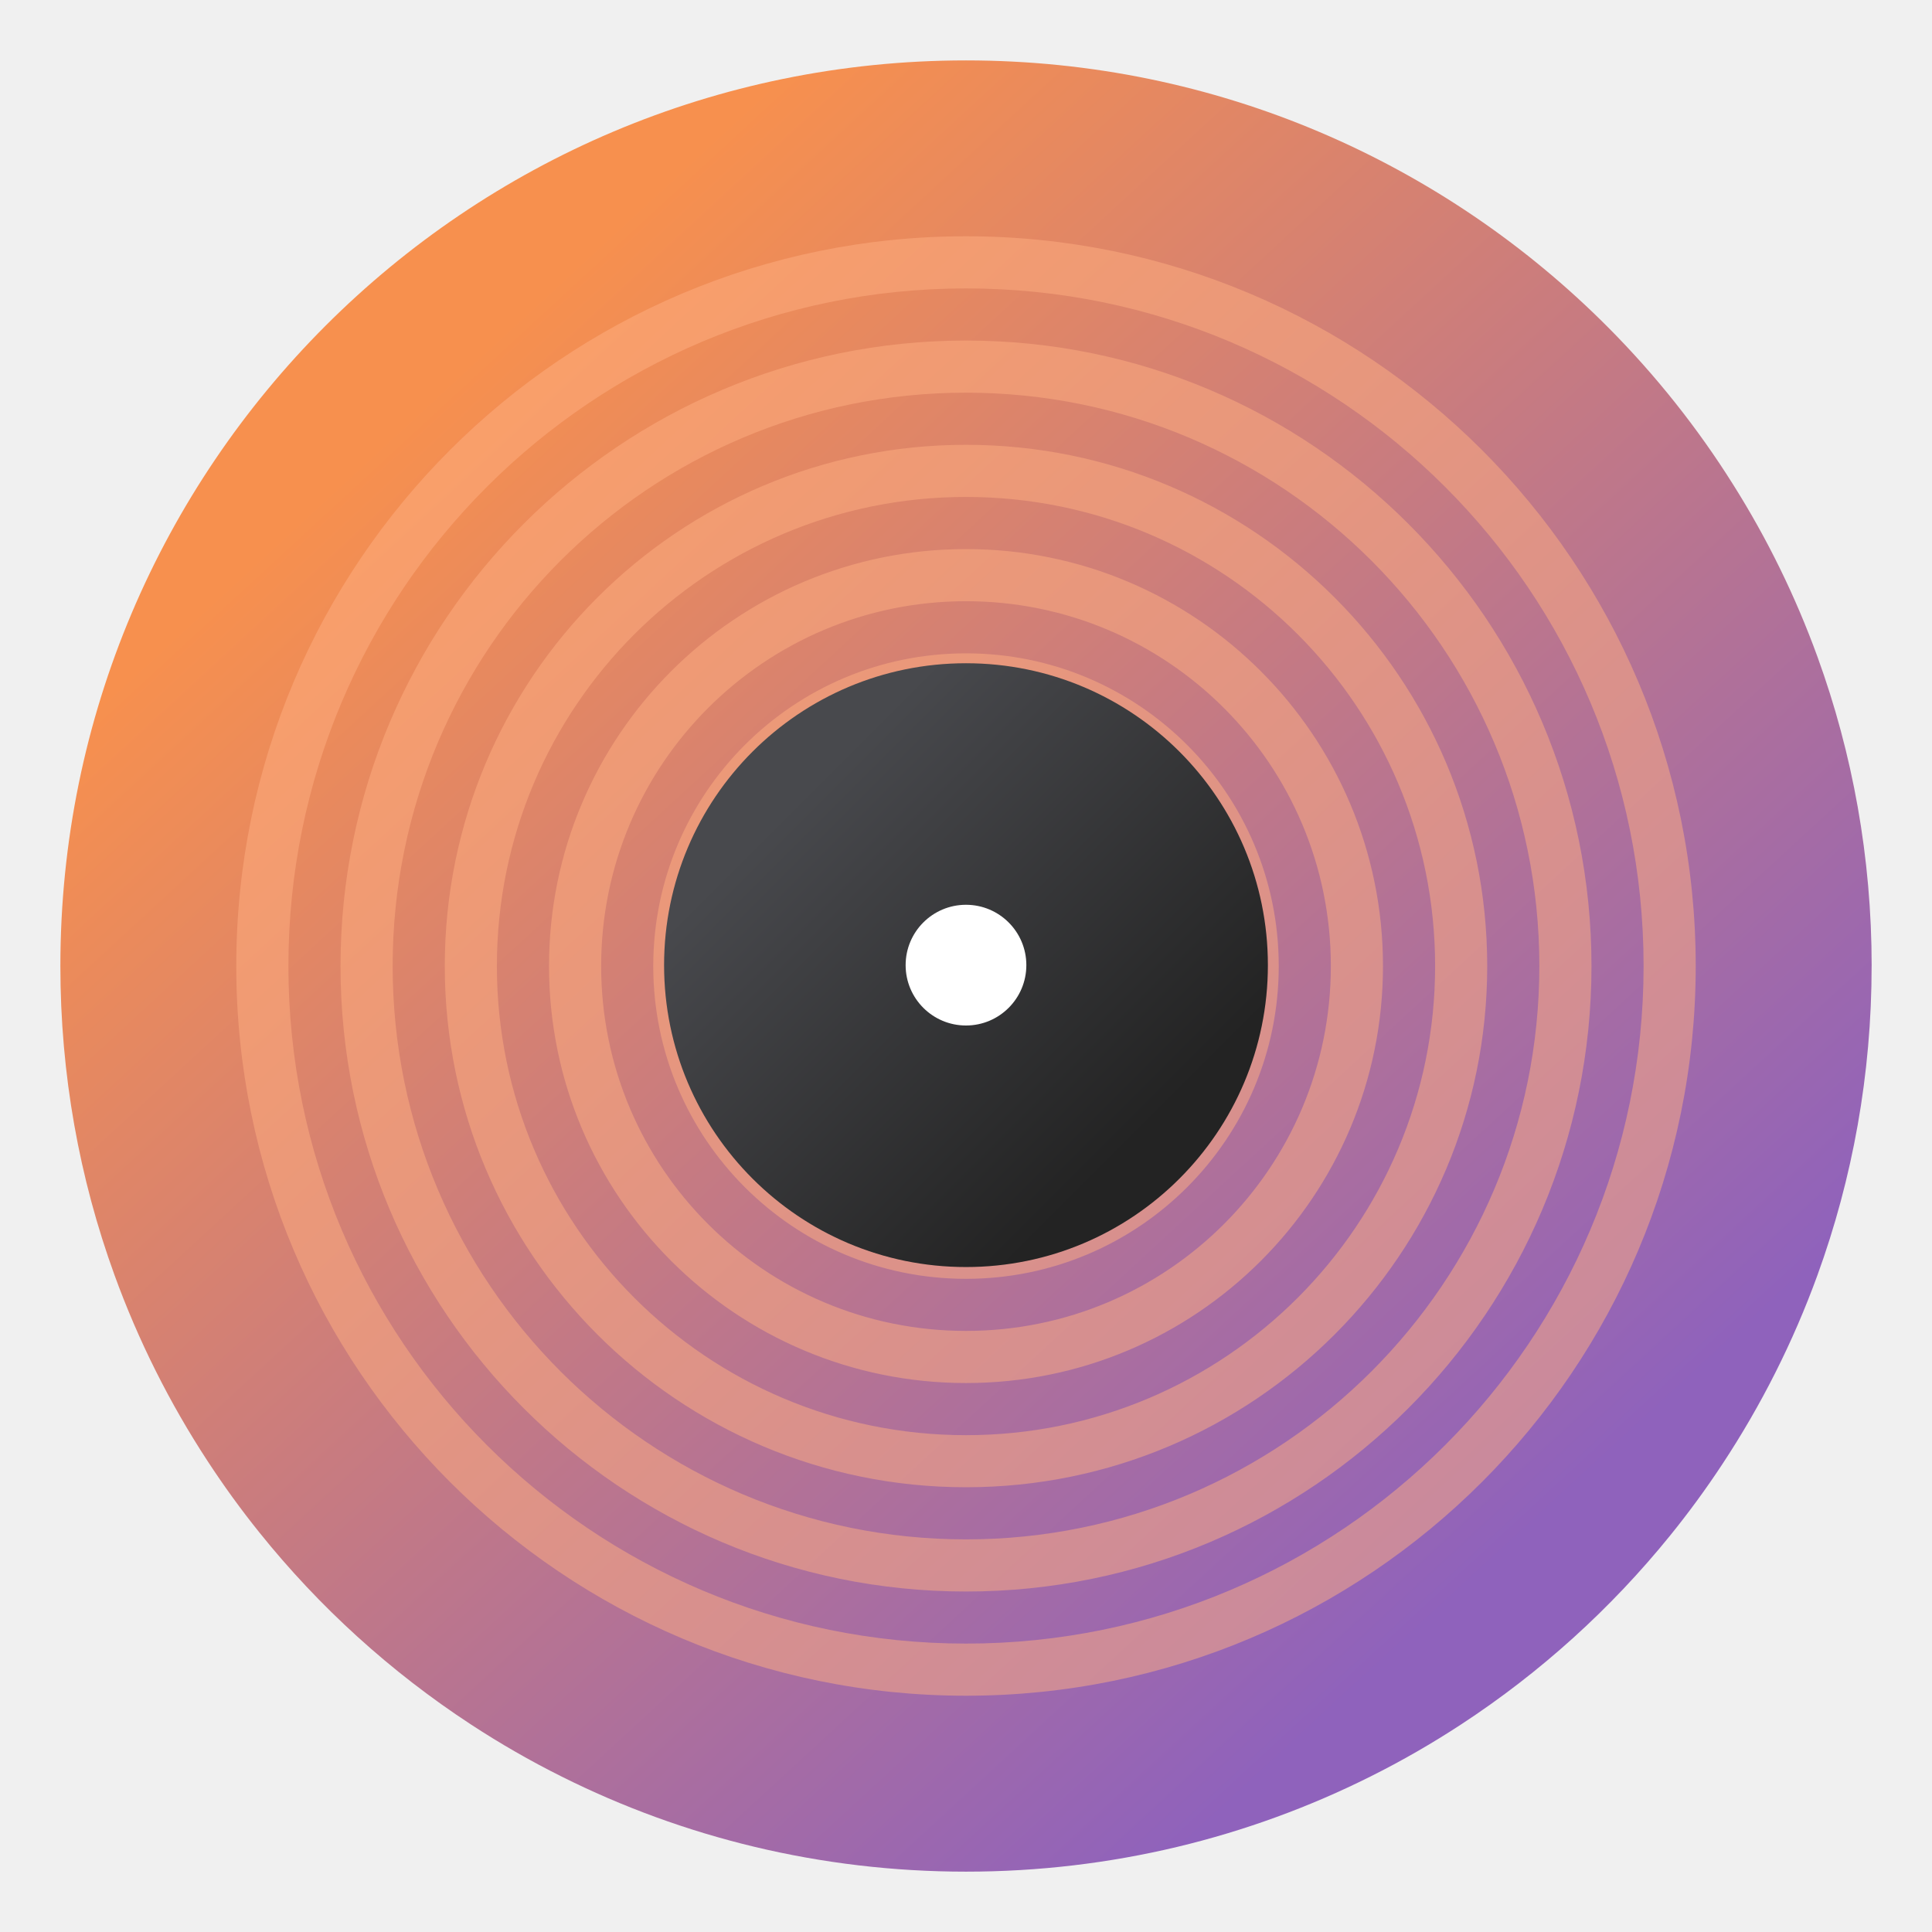
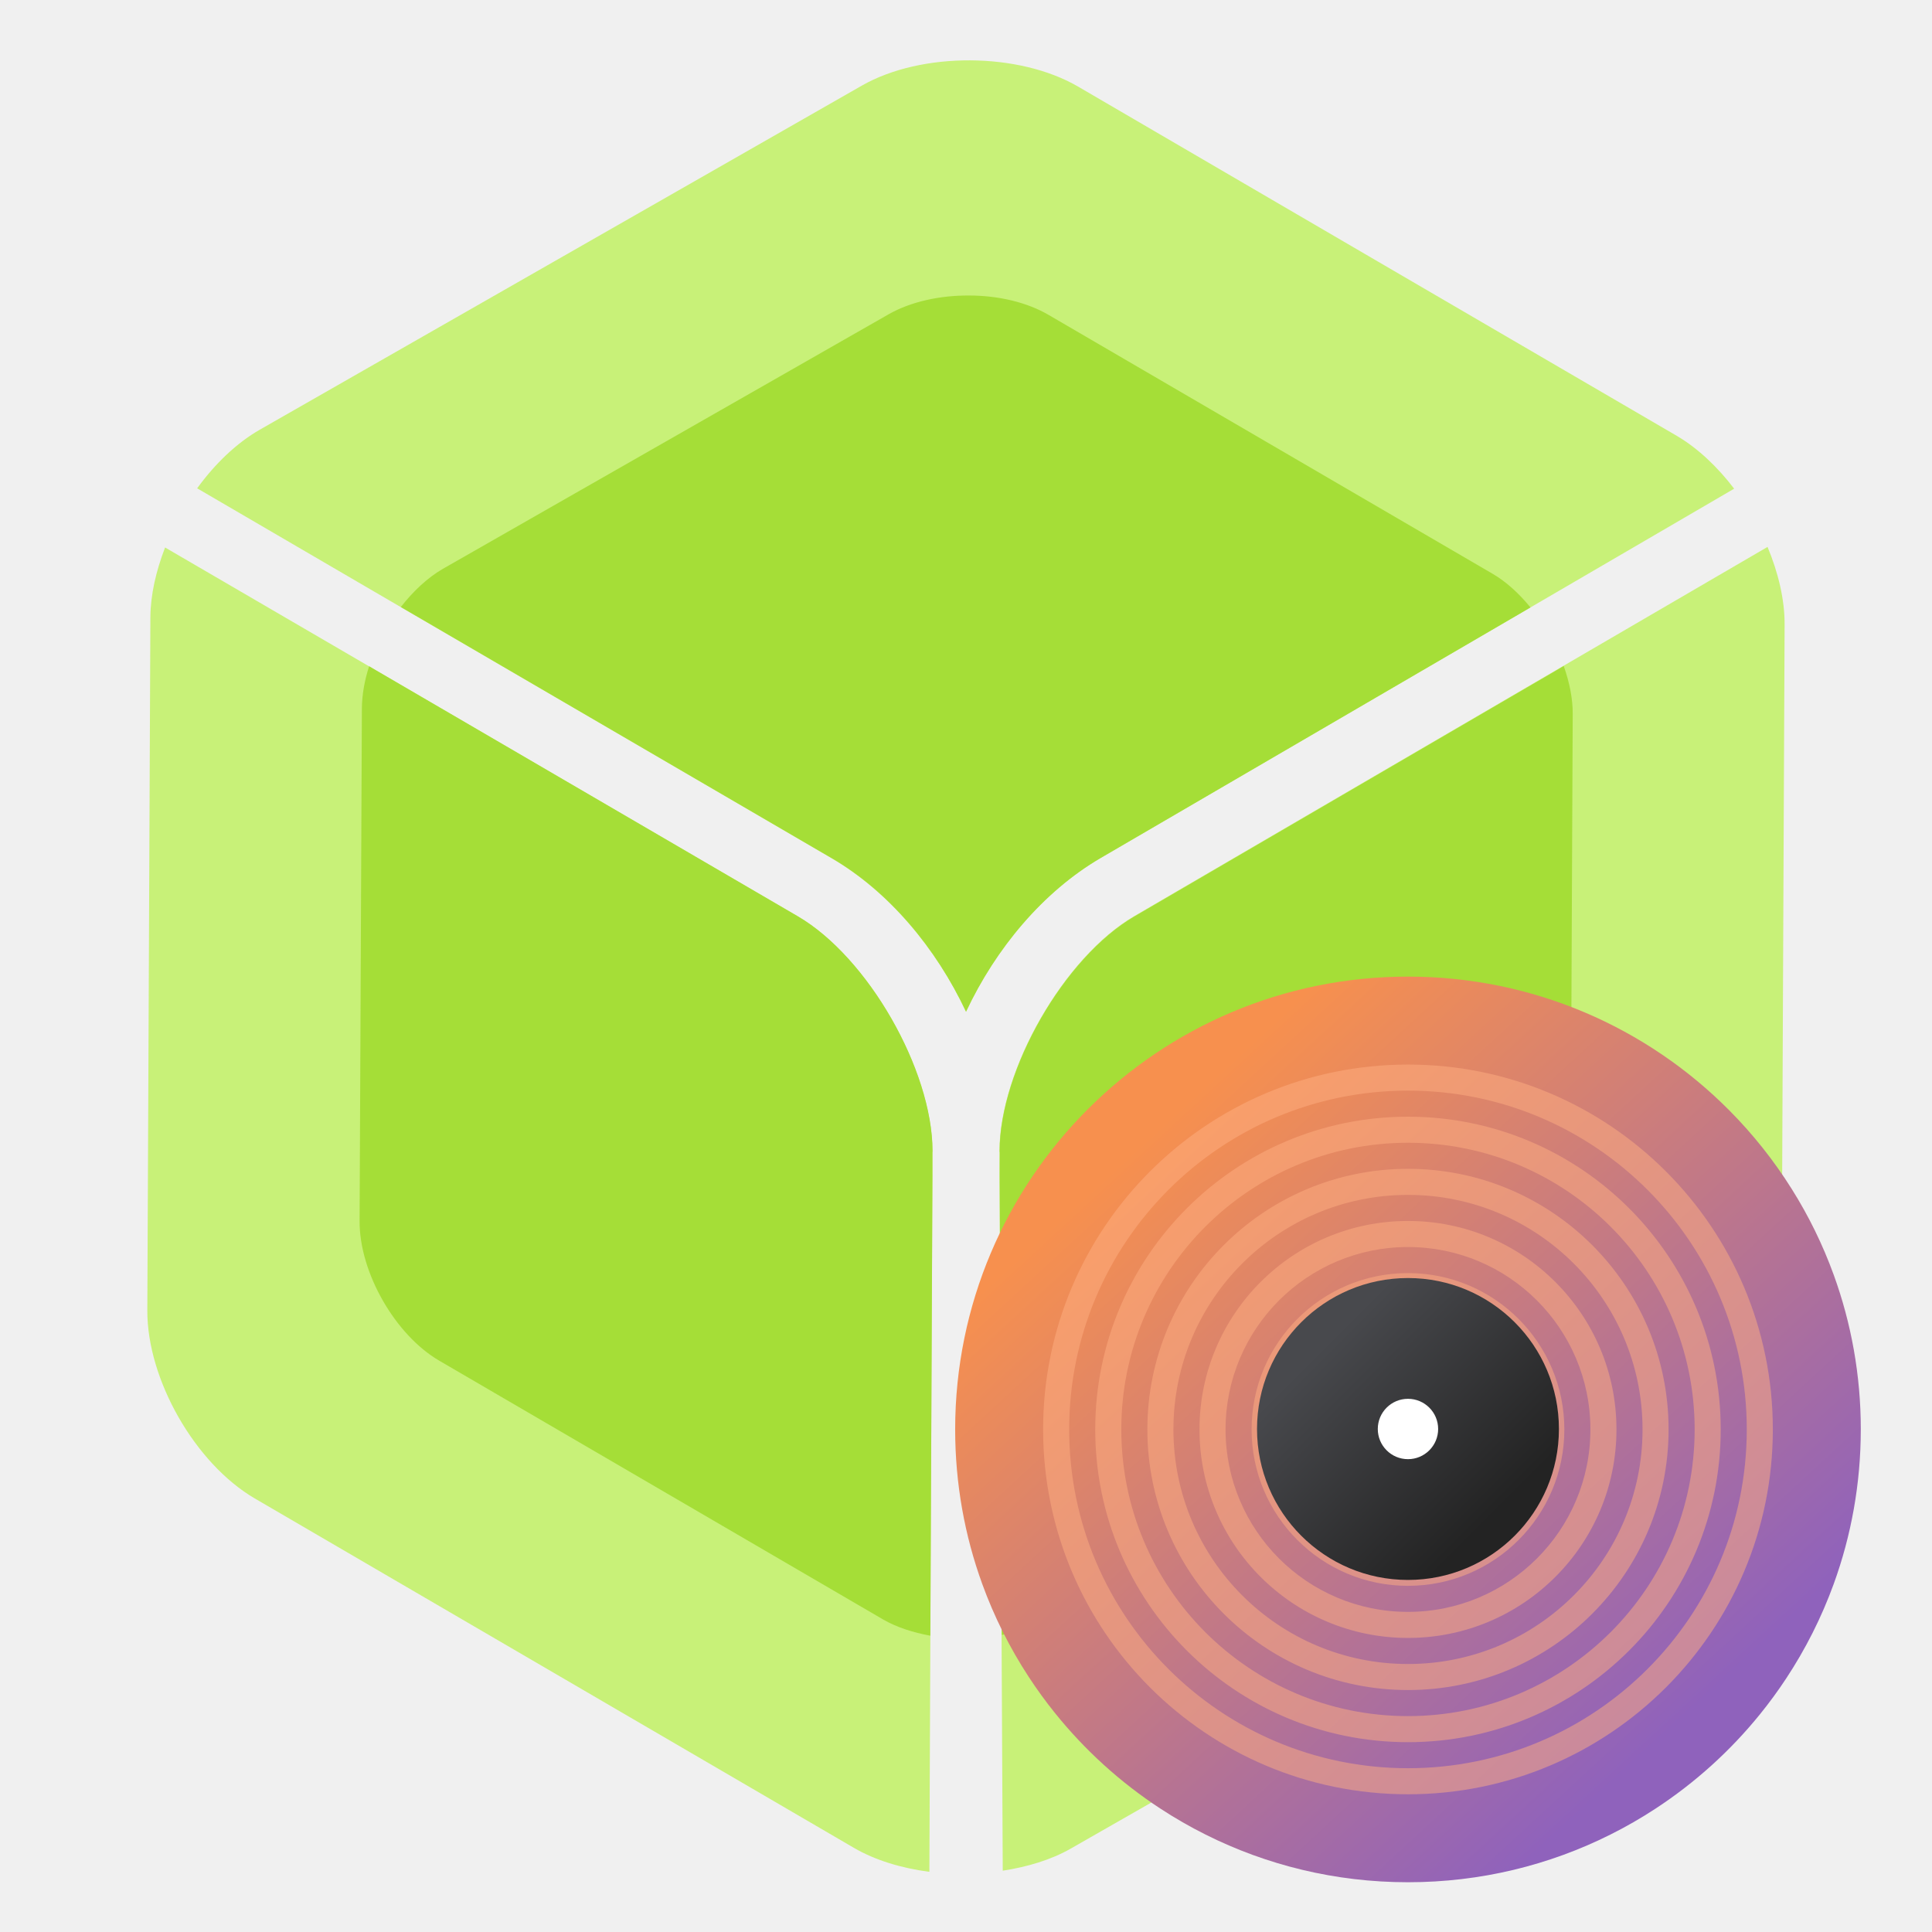
- <svg xmlns="http://www.w3.org/2000/svg" width="64" height="64" version="1.1" viewBox="0 0 64 64">
-   <defs>
+ <svg xmlns="http://www.w3.org/2000/svg" width="64" height="64" version="1.1" viewBox="0 0 64 64" id="svg59">
+   <defs id="defs28">
    <linearGradient id="i" x1="400.4" x2="400.4" y1="545.62" y2="517.62" gradientTransform="matrix(1.5862 0 0 1.5862 -663.97 -661.98)" gradientUnits="userSpaceOnUse">
-       <stop stop-color="#d3d3d3" offset="0" />
-       <stop stop-color="#fcf9f9" offset="1" />
+       <stop stop-color="#d3d3d3" offset="0" id="stop1" />
+       <stop stop-color="#fcf9f9" offset="1" id="stop2" />
    </linearGradient>
    <linearGradient id="f" x1="400.4" x2="400.4" y1="545.62" y2="517.62" gradientTransform="matrix(1.6382 0 0 1.6382 -738.62 -667.5)" gradientUnits="userSpaceOnUse">
-       <stop stop-color="#8d3aff" offset="0" />
-       <stop stop-color="#ff3680" offset="1" />
+       <stop stop-color="#8d3aff" offset="0" id="stop3" />
+       <stop stop-color="#ff3680" offset="1" id="stop4" />
    </linearGradient>
    <linearGradient id="i-1" x1="400.4" x2="400.4" y1="545.62" y2="517.62" gradientTransform="matrix(1.5862 0 0 1.5862 -622.23 -769.22)" gradientUnits="userSpaceOnUse">
-       <stop stop-color="#d3d3d3" offset="0" />
-       <stop stop-color="#fcf9f9" offset="1" />
+       <stop stop-color="#d3d3d3" offset="0" id="stop5" />
+       <stop stop-color="#fcf9f9" offset="1" id="stop6" />
    </linearGradient>
    <linearGradient id="f-2" x1="400.4" x2="400.4" y1="545.62" y2="517.62" gradientTransform="matrix(1.6382 0 0 1.6382 -696.86 -774.73)" gradientUnits="userSpaceOnUse">
-       <stop stop-color="#8d3aff" offset="0" />
-       <stop stop-color="#ff3680" offset="1" />
+       <stop stop-color="#8d3aff" offset="0" id="stop7" />
+       <stop stop-color="#ff3680" offset="1" id="stop8" />
    </linearGradient>
    <linearGradient id="i-3" x1="400.4" x2="400.4" y1="545.62" y2="517.62" gradientTransform="matrix(1.5862 0 0 1.5862 -691.63 -638.52)" gradientUnits="userSpaceOnUse">
-       <stop stop-color="#d3d3d3" offset="0" />
-       <stop stop-color="#fcf9f9" offset="1" />
+       <stop stop-color="#d3d3d3" offset="0" id="stop9" />
+       <stop stop-color="#fcf9f9" offset="1" id="stop10" />
    </linearGradient>
    <linearGradient id="f-6" x1="400.4" x2="400.4" y1="545.62" y2="517.62" gradientTransform="matrix(1.6382 0 0 1.6382 -766.28 -644.04)" gradientUnits="userSpaceOnUse">
-       <stop stop-color="#8d3aff" offset="0" />
-       <stop stop-color="#ff3680" offset="1" />
+       <stop stop-color="#8d3aff" offset="0" id="stop11" />
+       <stop stop-color="#ff3680" offset="1" id="stop12" />
    </linearGradient>
    <linearGradient id="i-36" x1="400.4" x2="400.4" y1="545.62" y2="517.62" gradientTransform="matrix(1.5862 0 0 1.5862 -894.48 -698.36)" gradientUnits="userSpaceOnUse">
-       <stop stop-color="#d3d3d3" offset="0" />
-       <stop stop-color="#fcf9f9" offset="1" />
+       <stop stop-color="#d3d3d3" offset="0" id="stop13" />
+       <stop stop-color="#fcf9f9" offset="1" id="stop14" />
    </linearGradient>
    <linearGradient id="f-7" x1="400.4" x2="400.4" y1="545.62" y2="517.62" gradientTransform="matrix(1.6382 0 0 1.6382 -969.13 -703.88)" gradientUnits="userSpaceOnUse">
-       <stop stop-color="#8d3aff" offset="0" />
-       <stop stop-color="#ff3680" offset="1" />
+       <stop stop-color="#8d3aff" offset="0" id="stop15" />
+       <stop stop-color="#ff3680" offset="1" id="stop16" />
    </linearGradient>
    <linearGradient id="i-1-5" x1="400.4" x2="400.4" y1="545.62" y2="517.62" gradientTransform="matrix(1.5862 0 0 1.5862 -852.75 -805.62)" gradientUnits="userSpaceOnUse">
-       <stop stop-color="#d3d3d3" offset="0" />
-       <stop stop-color="#fcf9f9" offset="1" />
+       <stop stop-color="#d3d3d3" offset="0" id="stop17" />
+       <stop stop-color="#fcf9f9" offset="1" id="stop18" />
    </linearGradient>
    <linearGradient id="f-2-3" x1="400.4" x2="400.4" y1="545.62" y2="517.62" gradientTransform="matrix(1.6382 0 0 1.6382 -927.36 -811.1)" gradientUnits="userSpaceOnUse">
-       <stop stop-color="#8d3aff" offset="0" />
-       <stop stop-color="#ff3680" offset="1" />
+       <stop stop-color="#8d3aff" offset="0" id="stop19" />
+       <stop stop-color="#ff3680" offset="1" id="stop20" />
    </linearGradient>
-     <linearGradient id="linearGradient1634-7" x1="-54.828" x2="-63.444" y1="-1.729" y2="-11.074" gradientTransform="matrix(4.1232 0 0 4.1232 275.53 59.009)" gradientUnits="userSpaceOnUse">
-       <stop stop-color="#8f62bc" offset="0" />
-       <stop stop-color="#f7904e" offset="1" />
+     <linearGradient id="linearGradient1634-7" x1="-54.828" x2="-63.444" y1="-1.729" y2="-11.074" gradientTransform="matrix(4.1232,0,0,4.1232,275.53,59.009)" gradientUnits="userSpaceOnUse">
+       <stop stop-color="#8f62bc" offset="0" id="stop21" />
+       <stop stop-color="#f7904e" offset="1" id="stop22" />
    </linearGradient>
    <linearGradient id="i-3-5" x1="400.4" x2="400.4" y1="545.62" y2="517.62" gradientTransform="matrix(1.5862 0 0 1.5862 -922.15 -674.92)" gradientUnits="userSpaceOnUse">
-       <stop stop-color="#d3d3d3" offset="0" />
-       <stop stop-color="#fcf9f9" offset="1" />
+       <stop stop-color="#d3d3d3" offset="0" id="stop23" />
+       <stop stop-color="#fcf9f9" offset="1" id="stop24" />
    </linearGradient>
    <linearGradient id="f-6-6" x1="400.4" x2="400.4" y1="545.62" y2="517.62" gradientTransform="matrix(1.6382 0 0 1.6382 -996.79 -680.44)" gradientUnits="userSpaceOnUse">
-       <stop stop-color="#8d3aff" offset="0" />
-       <stop stop-color="#ff3680" offset="1" />
+       <stop stop-color="#8d3aff" offset="0" id="stop25" />
+       <stop stop-color="#ff3680" offset="1" id="stop26" />
    </linearGradient>
    <linearGradient id="linearGradient1103" x1="6.961" x2="9.941" y1="302.53" y2="305.51" gradientUnits="userSpaceOnUse">
-       <stop stop-color="#48494d" offset="0" />
-       <stop stop-color="#232323" offset="1" />
+       <stop stop-color="#48494d" offset="0" id="stop27" />
+       <stop stop-color="#232323" offset="1" id="stop28" />
    </linearGradient>
  </defs>
-   <g fill="#5e4aa6">
-     <circle cx="-1339.9" cy="-1226.1" r="0" />
-     <circle cx="-1271" cy="-1218" r="0" />
-     <circle cx="-1248" cy="-1243.8" r="0" />
-     <circle cx="-1258.6" cy="-1217.1" r="0" />
+   <g fill="#5e4aa6" id="g31">
+     <circle cx="-1339.9" cy="-1226.1" r="0" id="circle28" />
+     <circle cx="-1271" cy="-1218" r="0" id="circle29" />
+     <circle cx="-1248" cy="-1243.8" r="0" id="circle30" />
+     <circle cx="-1258.6" cy="-1217.1" r="0" id="circle31" />
  </g>
-   <circle cx="-28.602" cy="181.57" r="0" fill="url(#i)" image-rendering="optimizeSpeed" />
-   <circle cx="-82.392" cy="203.73" r="0" fill="none" image-rendering="optimizeSpeed" stroke="url(#f)" stroke-width="2.13" />
-   <circle cx="13.16" cy="74.323" r="0" fill="url(#i-1)" image-rendering="optimizeSpeed" />
-   <circle cx="-40.632" cy="96.479" r="0" fill="none" image-rendering="optimizeSpeed" stroke="url(#f-2)" stroke-width="2.13" />
-   <g fill="#5e4aa6">
-     <circle cx="-1367.6" cy="-1202.6" r="0" image-rendering="optimizeSpeed" />
-     <circle cx="-1298.6" cy="-1194.6" r="0" image-rendering="optimizeSpeed" />
-     <circle cx="-1275.6" cy="-1220.4" r="0" image-rendering="optimizeSpeed" />
-     <circle cx="-1286.3" cy="-1193.7" r="0" image-rendering="optimizeSpeed" />
+   <circle cx="-28.602" cy="181.57" r="0" fill="url(#i)" image-rendering="optimizeSpeed" id="circle32" />
+   <circle cx="-82.392" cy="203.73" r="0" fill="none" image-rendering="optimizeSpeed" stroke="url(#f)" stroke-width="2.13" id="circle33" />
+   <circle cx="13.16" cy="74.323" r="0" fill="url(#i-1)" image-rendering="optimizeSpeed" id="circle34" />
+   <circle cx="-40.632" cy="96.479" r="0" fill="none" image-rendering="optimizeSpeed" stroke="url(#f-2)" stroke-width="2.13" id="circle35" />
+   <g fill="#5e4aa6" id="g39">
+     <circle cx="-1367.6" cy="-1202.6" r="0" image-rendering="optimizeSpeed" id="circle36" />
+     <circle cx="-1298.6" cy="-1194.6" r="0" image-rendering="optimizeSpeed" id="circle37" />
+     <circle cx="-1275.6" cy="-1220.4" r="0" image-rendering="optimizeSpeed" id="circle38" />
+     <circle cx="-1286.3" cy="-1193.7" r="0" image-rendering="optimizeSpeed" id="circle39" />
  </g>
-   <circle cx="-56.262" cy="205.03" r="0" fill="url(#i-3)" image-rendering="optimizeSpeed" />
-   <circle cx="-110.05" cy="227.19" r="0" fill="none" image-rendering="optimizeSpeed" stroke="url(#f-6)" stroke-width="2.13" />
-   <g fill="#5e4aa6">
-     <circle cx="-1248.7" cy="-1241.7" r="0" />
-     <circle cx="-149.15" cy="23.842" r="0" fill-rule="evenodd" />
-     <g transform="matrix(3.7796 0 0 3.7796 -321.85 -21.34)" stroke-width=".265">
-       <circle cx="-330.35" cy="-328.38" r="0" />
-       <circle cx="-312.11" cy="-326.25" r="0" />
-       <circle cx="-306.02" cy="-333.07" r="0" />
-       <circle cx="-308.84" cy="-326.01" r="0" />
+   <circle cx="-56.262" cy="205.03" r="0" fill="url(#i-3)" image-rendering="optimizeSpeed" id="circle40" />
+   <circle cx="-110.05" cy="227.19" r="0" fill="none" image-rendering="optimizeSpeed" stroke="url(#f-6)" stroke-width="2.13" id="circle41" />
+   <g fill="#5e4aa6" id="g48">
+     <circle cx="-1248.7" cy="-1241.7" r="0" id="circle42" />
+     <circle cx="-149.15" cy="23.842" r="0" fill-rule="evenodd" id="circle43" />
+     <g transform="matrix(3.7796 0 0 3.7796 -321.85 -21.34)" stroke-width=".265" id="g47">
+       <circle cx="-330.35" cy="-328.38" r="0" id="circle44" />
+       <circle cx="-312.11" cy="-326.25" r="0" id="circle45" />
+       <circle cx="-306.02" cy="-333.07" r="0" id="circle46" />
+       <circle cx="-308.84" cy="-326.01" r="0" id="circle47" />
    </g>
  </g>
-   <circle cx="-259.11" cy="145.18" r="0" fill="url(#i-36)" image-rendering="optimizeSpeed" />
-   <circle cx="-312.9" cy="167.34" r="0" fill="none" image-rendering="optimizeSpeed" stroke="url(#f-7)" stroke-width="2.13" />
-   <circle cx="-217.35" cy="37.936" r="0" fill="url(#i-1-5)" image-rendering="optimizeSpeed" />
-   <circle cx="-271.14" cy="60.092" r="0" fill="none" image-rendering="optimizeSpeed" stroke="url(#f-2-3)" stroke-width="2.13" />
-   <g transform="matrix(1 0 0 1 -148.75 -22.287)" fill="#5e4aa6">
-     <circle cx="-1449.4" cy="-1216.7" r="0" image-rendering="optimizeSpeed" />
-     <circle cx="-1380.4" cy="-1208.7" r="0" image-rendering="optimizeSpeed" />
-     <circle cx="-1357.4" cy="-1234.5" r="0" image-rendering="optimizeSpeed" />
-     <circle cx="-1368.1" cy="-1207.8" r="0" image-rendering="optimizeSpeed" />
+   <circle cx="-259.11" cy="145.18" r="0" fill="url(#i-36)" image-rendering="optimizeSpeed" id="circle48" />
+   <circle cx="-312.9" cy="167.34" r="0" fill="none" image-rendering="optimizeSpeed" stroke="url(#f-7)" stroke-width="2.13" id="circle49" />
+   <circle cx="-217.35" cy="37.936" r="0" fill="url(#i-1-5)" image-rendering="optimizeSpeed" id="circle50" />
+   <circle cx="-271.14" cy="60.092" r="0" fill="none" image-rendering="optimizeSpeed" stroke="url(#f-2-3)" stroke-width="2.13" id="circle51" />
+   <g transform="matrix(1 0 0 1 -148.75 -22.287)" fill="#5e4aa6" id="g55">
+     <circle cx="-1449.4" cy="-1216.7" r="0" image-rendering="optimizeSpeed" id="circle52" />
+     <circle cx="-1380.4" cy="-1208.7" r="0" image-rendering="optimizeSpeed" id="circle53" />
+     <circle cx="-1357.4" cy="-1234.5" r="0" image-rendering="optimizeSpeed" id="circle54" />
+     <circle cx="-1368.1" cy="-1207.8" r="0" image-rendering="optimizeSpeed" id="circle55" />
  </g>
-   <circle cx="-286.77" cy="168.64" r="0" fill="url(#i-3-5)" image-rendering="optimizeSpeed" />
-   <circle cx="-340.56" cy="190.8" r="0" fill="none" image-rendering="optimizeSpeed" stroke="url(#f-6-6)" stroke-width="2.13" />
-   <path d="m62 32c0 3.596-0.633 7.044-1.794 10.24-0.807 2.221-1.869 4.321-3.152 6.264-0.538 0.817-1.115 1.605-1.729 2.363-1.964 2.426-4.298 4.538-6.918 6.253-0.965 0.632-1.968 1.21-3.006 1.728-4.032 2.018-8.584 3.153-13.401 3.153-4.817 0-9.369-1.135-13.401-3.153-1.038-0.518-2.042-1.096-3.007-1.728-2.654-1.738-5.016-3.883-6.995-6.349-0.615-0.764-1.191-1.56-1.729-2.384-1.249-1.91-2.284-3.971-3.075-6.149-1.161-3.195-1.793-6.641-1.793-10.237 0-16.569 13.432-30 30-30 8.317 0 15.843 3.385 21.277 8.85 1.566 1.575 2.958 3.323 4.144 5.214 1.121 1.78 2.057 3.688 2.786 5.695 1.161 3.196 1.794 6.644 1.794 10.24z" fill="url(#linearGradient1634-7)" image-rendering="optimizeSpeed" stroke-width=".117" />
-   <path d="m32 7.827c-13.35 0-24.173 10.823-24.173 24.173s10.823 24.173 24.173 24.173c13.35 0 24.173-10.823 24.173-24.173s-10.823-24.173-24.173-24.173zm0 1.727c12.397 0 22.446 10.049 22.446 22.446s-10.049 22.446-22.446 22.446c-12.397 0-22.446-10.049-22.446-22.446s10.049-22.446 22.446-22.446zm0 1.727c-11.442 0-20.72 9.277-20.72 20.72s9.277 20.72 20.72 20.72c11.443 0 20.72-9.277 20.72-20.72s-9.277-20.72-20.72-20.72zm0 1.727c10.489 0 18.993 8.504 18.993 18.993s-8.504 18.993-18.993 18.993c-10.489 0-18.993-8.504-18.993-18.993s8.504-18.993 18.993-18.993zm0 1.727c-9.536 0-17.266 7.73-17.266 17.266s7.73 17.266 17.266 17.266c9.536 0 17.266-7.73 17.266-17.266s-7.73-17.266-17.266-17.266zm0 1.727c8.583 0 15.54 6.958 15.54 15.54 0 8.583-6.958 15.54-15.54 15.54-8.583 0-15.54-6.958-15.54-15.54 0-8.583 6.958-15.54 15.54-15.54zm0 1.727c-7.628 0-13.813 6.185-13.813 13.813s6.185 13.813 13.813 13.813 13.813-6.185 13.813-13.813-6.185-13.813-13.813-13.813zm0 1.727c6.675 0 12.086 5.411 12.086 12.086s-5.411 12.086-12.086 12.086-12.086-5.411-12.086-12.086 5.411-12.086 12.086-12.086zm0 1.727c-5.722 0-10.36 4.638-10.36 10.36s4.638 10.36 10.36 10.36 10.36-4.638 10.36-10.36-4.638-10.36-10.36-10.36z" fill="#ffaf82" opacity=".5" />
-   <g transform="matrix(3.7796 0 0 3.7796 -.10052 -1116.8)">
-     <circle cx="8.493" cy="303.94" r="2.646" fill="url(#linearGradient1103)" style="paint-order:normal" />
-     <circle cx="8.493" cy="303.94" r=".529" fill="#fff" fill-rule="evenodd" stroke-width=".265" />
+   <circle cx="-286.77" cy="168.64" r="0" fill="url(#i-3-5)" image-rendering="optimizeSpeed" id="circle56" />
+   <circle cx="-340.56" cy="190.8" r="0" fill="none" image-rendering="optimizeSpeed" stroke="url(#f-6-6)" stroke-width="2.13" id="circle57" />
+   <g transform="matrix(6.323274,0,0,6.323274,-21.53178,-21.49817)" stroke-width="0.235" id="g6">
+     <path d="M 8.487,3.716 C 8.282,3.715 8.076,3.759 7.919,3.849 l -3.153,1.802 C 4.644,5.721 4.531,5.83 4.438,5.958 l 1.116,0.651 2.208,1.287 C 8.061,8.071 8.309,8.367 8.466,8.7 8.622,8.367 8.87,8.071 9.169,7.896 l 3.321,-1.936 C 12.403,5.846 12.301,5.749 12.191,5.684 L 10.622,4.769 9.054,3.854 C 8.898,3.763 8.693,3.717 8.487,3.716 Z m 4.178,2.549 -1.112,0.648 -2.207,1.287 C 8.98,8.414 8.642,9.003 8.641,9.43 c 1.8e-6,0.002 6.661e-4,0.005 6.645e-4,0.007 l -3.426e-4,0.119 0.011,2.436 0.006,1.208 c 0.13,-0.02 0.253,-0.057 0.355,-0.115 l 3.153,-1.802 c 0.314,-0.179 0.57,-0.619 0.572,-0.98 l 0.008,-1.816 0.008,-1.816 c 5.81e-4,-0.13 -0.033,-0.27 -0.089,-0.405 z M 4.27,6.268 C 4.223,6.39 4.194,6.514 4.193,6.632 l -0.008,1.816 -0.008,1.816 c -0.002,0.362 0.25,0.803 0.563,0.986 l 1.569,0.915 1.569,0.915 c 0.113,0.066 0.251,0.107 0.396,0.126 L 8.279,11.991 8.29,9.556 8.29,9.437 C 8.29,9.434 8.29,9.432 8.29,9.429 8.289,9.003 7.951,8.414 7.584,8.2 l -2.207,-1.287 -1.107,-0.645 z" fill="#c8f178" style="isolation:isolate" id="path5" />
+     <path d="M 8.482,4.948 C 8.33,4.947 8.177,4.98 8.061,5.046 l -1.168,0.667 -1.168,0.667 C 5.644,6.427 5.569,6.498 5.505,6.58 l 0.05,0.029 2.208,1.287 c 0.299,0.174 0.547,0.471 0.703,0.804 0.156,-0.333 0.405,-0.629 0.703,-0.804 l 2.208,-1.287 0.046,-0.027 c -0.059,-0.072 -0.126,-0.134 -0.198,-0.176 l -2.324,-1.355 C 8.786,4.983 8.634,4.948 8.482,4.948 Z m 3.115,1.941 -0.042,0.025 -2.207,1.287 c -0.367,0.214 -0.705,0.803 -0.706,1.23 1.9e-6,0.002 6.661e-4,0.005 6.645e-4,0.007 l -3.442e-4,0.119 0.011,2.408 c 0.079,-0.016 0.155,-0.04 0.219,-0.076 l 1.168,-0.667 1.168,-0.667 c 0.233,-0.133 0.423,-0.459 0.424,-0.726 l 0.006,-1.345 0.006,-1.345 c 3.67e-4,-0.079 -0.017,-0.164 -0.046,-0.247 z M 5.339,6.89 C 5.315,6.964 5.302,7.038 5.301,7.108 L 5.295,8.453 5.289,9.798 c -0.001,0.268 0.186,0.595 0.417,0.73 l 2.324,1.355 c 0.072,0.042 0.158,0.069 0.249,0.086 L 8.29,9.556 8.29,9.437 c -1.09e-5,-0.002 6.646e-4,-0.005 6.625e-4,-0.007 -0.001,-0.426 -0.339,-1.016 -0.706,-1.23 l -2.207,-1.287 -0.039,-0.023 z" fill="#a5de37" style="isolation:isolate" id="path6" />
+   </g>
+   <g id="g60" transform="matrix(0.4999975,0,0,0.4999975,30.6411,31.35139)">
+     <path d="m 62,32 c 0,3.596 -0.633,7.044 -1.794,10.24 -0.807,2.221 -1.869,4.321 -3.152,6.264 -0.538,0.817 -1.115,1.605 -1.729,2.363 -1.964,2.426 -4.298,4.538 -6.918,6.253 -0.965,0.632 -1.968,1.21 -3.006,1.728 -4.032,2.018 -8.584,3.153 -13.401,3.153 -4.817,0 -9.369,-1.135 -13.401,-3.153 C 17.561,58.329 16.556,57.751 15.591,57.119 12.938,55.382 10.576,53.236 8.596,50.77 7.982,50.006 7.405,49.21 6.867,48.386 5.618,46.476 4.584,44.415 3.793,42.237 2.632,39.042 2,35.595 2,32 c 0,-16.569 13.432,-30 30,-30 8.317,0 15.843,3.385 21.277,8.85 1.566,1.575 2.958,3.323 4.144,5.214 1.121,1.78 2.057,3.688 2.786,5.695 1.161,3.196 1.794,6.644 1.794,10.24 z" fill="url(#linearGradient1634-7)" image-rendering="optimizeSpeed" stroke-width="0.117" id="path57" style="fill:url(#linearGradient1634-7)" />
+     <path d="M 32,7.827 C 18.65,7.827 7.827,18.65 7.827,32 7.827,45.35 18.65,56.173 32,56.173 45.35,56.173 56.173,45.35 56.173,32 56.173,18.65 45.35,7.827 32,7.827 Z m 0,1.727 c 12.397,0 22.446,10.049 22.446,22.446 0,12.397 -10.049,22.446 -22.446,22.446 -12.397,0 -22.446,-10.049 -22.446,-22.446 0,-12.397 10.049,-22.446 22.446,-22.446 z m 0,1.727 c -11.442,0 -20.72,9.277 -20.72,20.72 0,11.443 9.277,20.72 20.72,20.72 11.443,0 20.72,-9.277 20.72,-20.72 0,-11.443 -9.277,-20.72 -20.72,-20.72 z m 0,1.727 c 10.489,0 18.993,8.504 18.993,18.993 0,10.489 -8.504,18.993 -18.993,18.993 -10.489,0 -18.993,-8.504 -18.993,-18.993 0,-10.489 8.504,-18.993 18.993,-18.993 z m 0,1.727 c -9.536,0 -17.266,7.73 -17.266,17.266 0,9.536 7.73,17.266 17.266,17.266 9.536,0 17.266,-7.73 17.266,-17.266 0,-9.536 -7.73,-17.266 -17.266,-17.266 z m 0,1.727 c 8.583,0 15.54,6.958 15.54,15.54 0,8.583 -6.958,15.54 -15.54,15.54 -8.583,0 -15.54,-6.958 -15.54,-15.54 0,-8.583 6.958,-15.54 15.54,-15.54 z m 0,1.727 c -7.628,0 -13.813,6.185 -13.813,13.813 0,7.628 6.185,13.813 13.813,13.813 7.628,0 13.813,-6.185 13.813,-13.813 0,-7.628 -6.185,-13.813 -13.813,-13.813 z m 0,1.727 c 6.675,0 12.086,5.411 12.086,12.086 0,6.675 -5.411,12.086 -12.086,12.086 -6.675,0 -12.086,-5.411 -12.086,-12.086 0,-6.675 5.411,-12.086 12.086,-12.086 z m 0,1.727 c -5.722,0 -10.36,4.638 -10.36,10.36 0,5.722 4.638,10.36 10.36,10.36 5.722,0 10.36,-4.638 10.36,-10.36 0,-5.722 -4.638,-10.36 -10.36,-10.36 z" fill="#ffaf82" opacity="0.5" id="path58" />
+     <g transform="matrix(3.7796,0,0,3.7796,-0.10052,-1116.8)" id="g59">
+       <circle cx="8.493" cy="303.94" r="2.646" fill="url(#linearGradient1103)" style="fill:url(#linearGradient1103);paint-order:normal" id="circle58" />
+       <circle cx="8.493" cy="303.94" r="0.529" fill="#ffffff" fill-rule="evenodd" stroke-width="0.265" id="circle59" />
+     </g>
  </g>
</svg>
